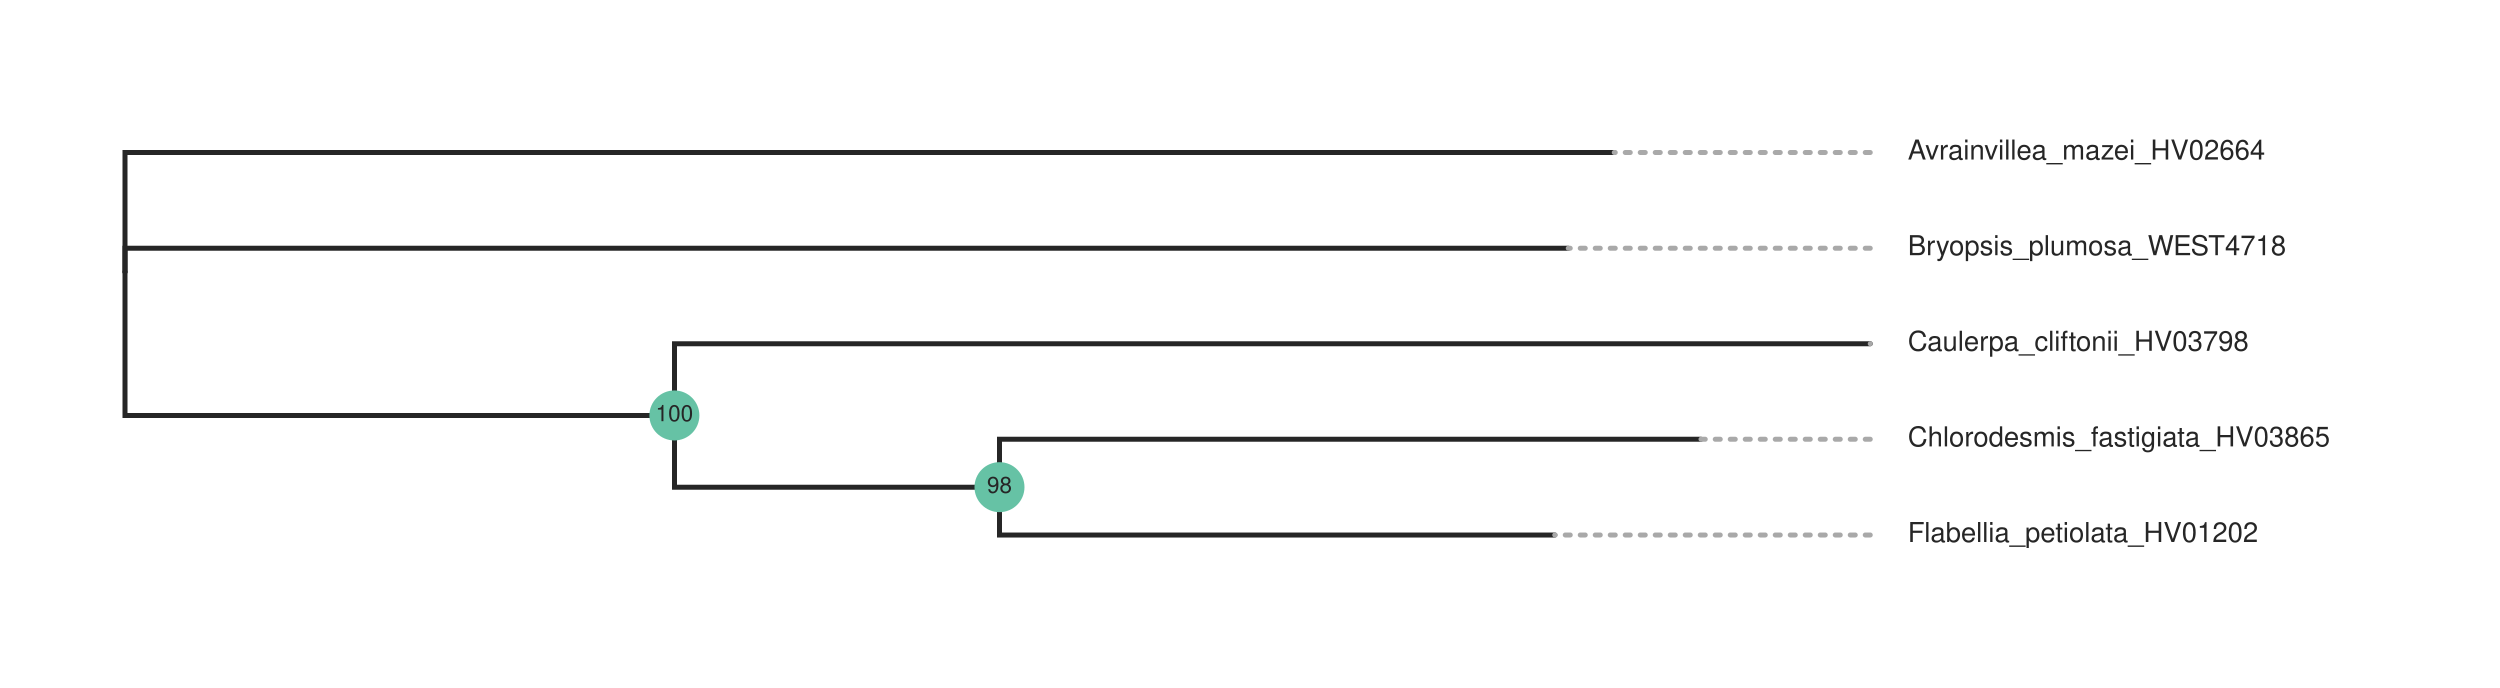
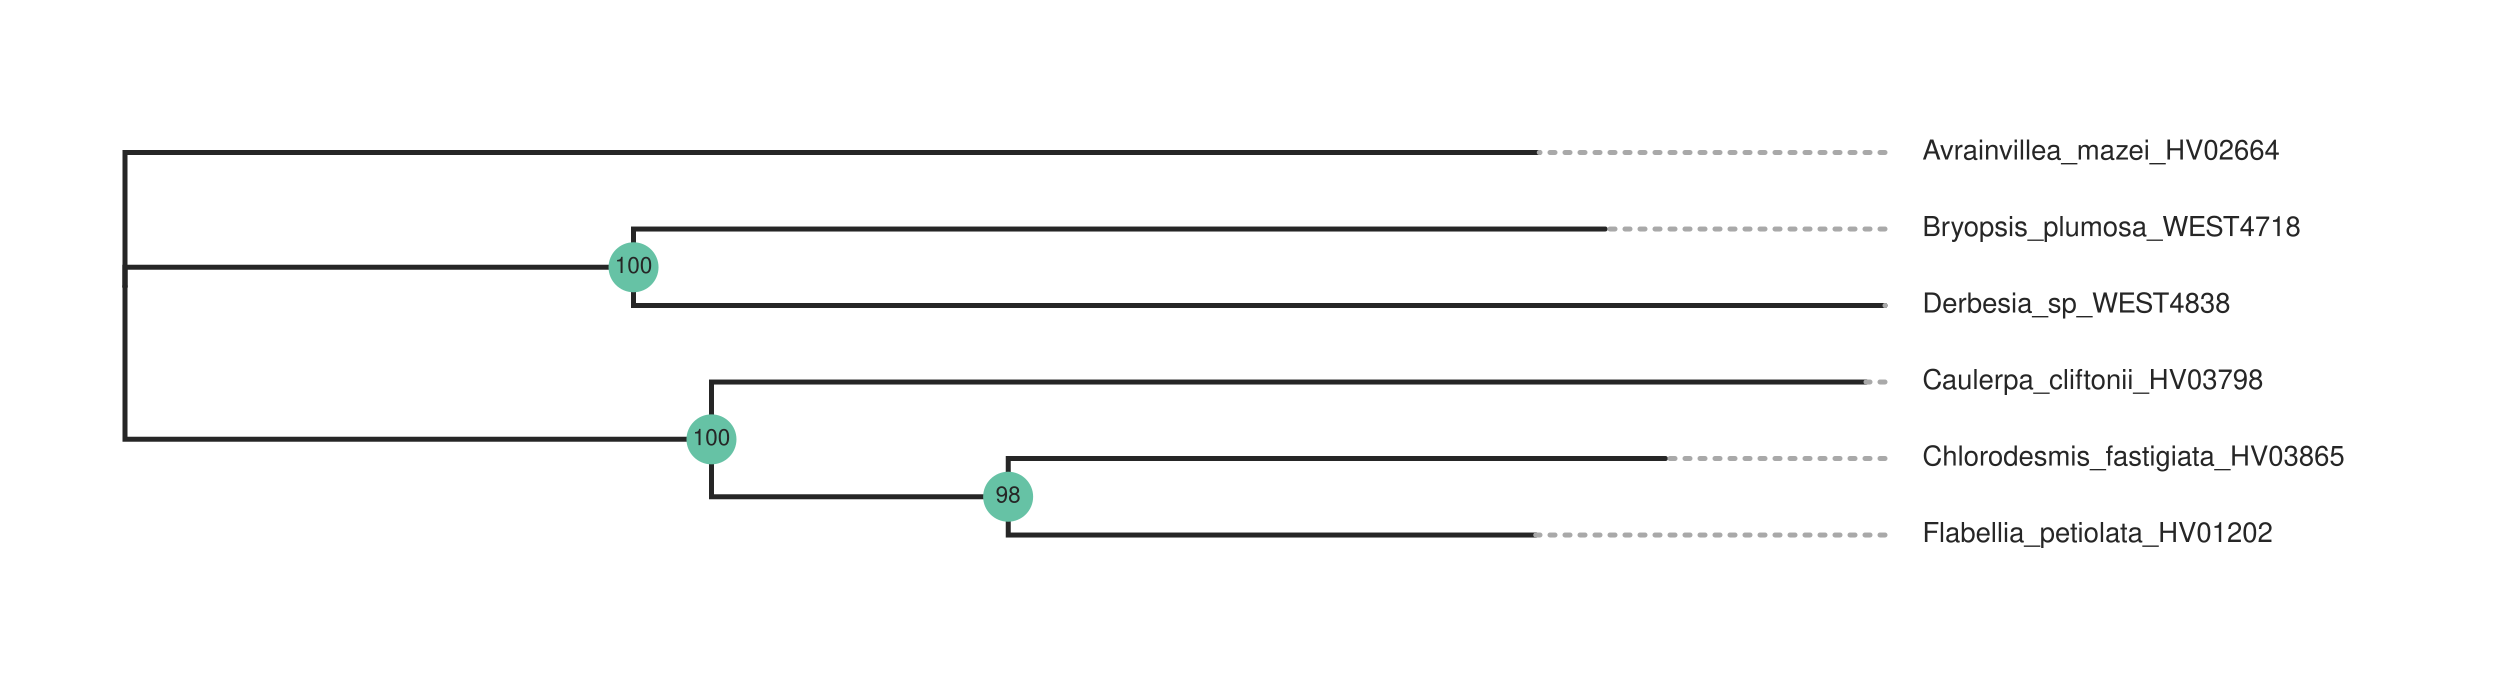
- <svg xmlns="http://www.w3.org/2000/svg" class="toyplot-canvas-Canvas" width="1000.0px" height="275.0px" viewBox="0 0 1000.0 275.0" preserveAspectRatio="xMidYMid meet" style="background-color:transparent;border-color:#292724;border-style:none;border-width:1.0;fill:rgb(16.1%,15.3%,14.1%);fill-opacity:1.0;font-family:Helvetica;font-size:12px;opacity:1.0;stroke:rgb(16.1%,15.3%,14.1%);stroke-opacity:1.0;stroke-width:1.0" id="t6eec68f1748f472290bf09331a19436f">
-   <g class="toyplot-coordinates-Cartesian" id="t09d0dccc87de4bf48fd13869179d4186">
-     <clipPath id="t7ca6533378e945a5a9b647946b358fd1">
+ <svg xmlns="http://www.w3.org/2000/svg" class="toyplot-canvas-Canvas" width="1000.0px" height="275.0px" viewBox="0 0 1000.0 275.0" preserveAspectRatio="xMidYMid meet" style="background-color:transparent;border-color:#292724;border-style:none;border-width:1.0;fill:rgb(16.1%,15.3%,14.1%);fill-opacity:1.0;font-family:Helvetica;font-size:12px;opacity:1.0;stroke:rgb(16.1%,15.3%,14.1%);stroke-opacity:1.0;stroke-width:1.0" id="t5285a07992eb4f6f95f18b5449db16c7">
+   <g class="toyplot-coordinates-Cartesian" id="tbd19c09d21e94588999813872b2c9a77">
+     <clipPath id="t31bf2149235c480fac296d9c877c20aa">
      <rect x="30.0" y="30.0" width="940.0" height="215.0" />
    </clipPath>
-     <g clip-path="url(#t7ca6533378e945a5a9b647946b358fd1)">
-       <g class="toytree-mark-Toytree" id="t528dbf55bb104938b3c0a56a6cf4bd15">
+     <g clip-path="url(#t31bf2149235c480fac296d9c877c20aa)">
+       <g class="toytree-mark-Toytree" id="tf420962587794efca5efe946d4f473be">
        <g class="toytree-Edges" style="fill:none;stroke:rgb(14.9%,14.9%,14.9%);stroke-linecap:round;stroke-opacity:1;stroke-width:2">
-           <path d="M 50.0 108.8 L 50.0 166.2 L 269.8 166.2" id="7,6" />
-           <path d="M 269.8 166.2 L 269.8 194.9 L 399.8 194.9" id="6,5" />
-           <path d="M 50.0 108.8 L 50.0 61.0 L 645.7 61.0" id="7,4" />
-           <path d="M 50.0 108.8 L 50.0 99.3 L 627.3 99.3" id="7,3" />
-           <path d="M 269.8 166.2 L 269.8 137.5 L 748.1 137.5" id="6,2" />
-           <path d="M 399.8 194.9 L 399.8 175.7 L 680.4 175.7" id="5,1" />
-           <path d="M 399.8 194.9 L 399.8 214.0 L 621.9 214.0" id="5,0" />
+           <path d="M 50.0 114.6 L 50.0 106.9 L 253.4 106.9" id="9,8" />
+           <path d="M 50.0 114.6 L 50.0 175.7 L 284.6 175.7" id="9,7" />
+           <path d="M 284.6 175.7 L 284.6 198.7 L 403.3 198.7" id="7,6" />
+           <path d="M 50.0 114.6 L 50.0 61.0 L 615.7 61.0" id="9,5" />
+           <path d="M 253.4 106.9 L 253.4 91.6 L 642.1 91.6" id="8,4" />
+           <path d="M 253.4 106.9 L 253.4 122.2 L 754.0 122.2" id="8,3" />
+           <path d="M 284.6 175.7 L 284.6 152.8 L 746.4 152.8" id="7,2" />
+           <path d="M 403.3 198.7 L 403.3 183.4 L 666.2 183.4" id="6,1" />
+           <path d="M 403.3 198.7 L 403.3 214.0 L 614.3 214.0" id="6,0" />
        </g>
        <g class="toytree-AlignEdges" style="stroke:rgb(66.3%,66.3%,66.3%);stroke-dasharray:2, 4;stroke-linecap:round;stroke-opacity:1.0;stroke-width:2">
-           <path d="M 748.1 214.0 L 621.9 214.0" />
-           <path d="M 748.1 175.7 L 680.4 175.7" />
-           <path d="M 748.1 137.5 L 748.1 137.5" />
-           <path d="M 748.1 99.3 L 627.3 99.3" />
-           <path d="M 748.1 61.0 L 645.7 61.0" />
+           <path d="M 754.0 214.0 L 614.3 214.0" />
+           <path d="M 754.0 183.4 L 666.2 183.4" />
+           <path d="M 754.0 152.8 L 746.4 152.8" />
+           <path d="M 754.0 122.2 L 754.0 122.2" />
+           <path d="M 754.0 91.6 L 642.1 91.6" />
+           <path d="M 754.0 61.0 L 615.7 61.0" />
        </g>
        <g class="toytree-Nodes" style="fill:rgb(40%,76.1%,64.7%);fill-opacity:1.0;stroke:None;stroke-width:1">
-           <g id="node-0" transform="translate(621.861,213.986)">
+           <g id="node-0" transform="translate(614.262,213.986)">
            <circle r="0.0" />
          </g>
-           <g id="node-1" transform="translate(680.434,175.743)">
+           <g id="node-1" transform="translate(666.214,183.392)">
            <circle r="0.0" />
          </g>
-           <g id="node-2" transform="translate(748.111,137.500)">
+           <g id="node-2" transform="translate(746.418,152.797)">
            <circle r="0.0" />
          </g>
-           <g id="node-3" transform="translate(627.271,99.257)">
+           <g id="node-3" transform="translate(753.965,122.203)">
            <circle r="0.0" />
          </g>
-           <g id="node-4" transform="translate(645.693,61.014)">
+           <g id="node-4" transform="translate(642.106,91.608)">
            <circle r="0.0" />
          </g>
-           <g id="node-5" transform="translate(399.793,194.865)">
+           <g id="node-5" transform="translate(615.663,61.014)">
+             <circle r="0.0" />
+           </g>
+           <g id="node-6" transform="translate(403.254,198.689)">
            <circle r="10.0" />
          </g>
-           <g id="node-6" transform="translate(269.756,166.182)">
+           <g id="node-7" transform="translate(284.590,175.743)">
            <circle r="10.0" />
          </g>
-           <g id="node-7" transform="translate(50.000,108.818)">
+           <g id="node-8" transform="translate(253.414,106.906)">
+             <circle r="10.0" />
+           </g>
+           <g id="node-9" transform="translate(50.000,114.554)">
            <circle r="0.0" />
          </g>
        </g>
        <g class="toytree-NodeLabels" style="fill:rgb(14.9%,14.9%,14.9%);fill-opacity:1.0;font-size:9px;stroke:none">
-           <g transform="translate(394.79,197.16)">
+           <g transform="translate(398.25,200.99)">
            <text>98</text>
          </g>
-           <g transform="translate(262.25,168.48)">
+           <g transform="translate(277.08,178.04)">
+             <text>100</text>
+           </g>
+           <g transform="translate(245.91,109.21)">
            <text>100</text>
          </g>
        </g>
        <g class="toytree-TipLabels" style="fill:rgb(14.9%,14.9%,14.9%);fill-opacity:1.0;font-family:helvetica;font-size:11px;font-weight:normal;stroke:none;white-space:pre">
-           <g transform="translate(748.11,213.99)rotate(0)">
+           <g transform="translate(753.97,213.99)rotate(0)">
            <text x="15.00" y="2.81" style="">Flabellia_petiolata_HV01202</text>
          </g>
-           <g transform="translate(748.11,175.74)rotate(0)">
+           <g transform="translate(753.97,183.39)rotate(0)">
            <text x="15.00" y="2.81" style="">Chlorodesmis_fastigiata_HV03865</text>
          </g>
-           <g transform="translate(748.11,137.50)rotate(0)">
+           <g transform="translate(753.97,152.80)rotate(0)">
            <text x="15.00" y="2.81" style="">Caulerpa_cliftonii_HV03798</text>
          </g>
-           <g transform="translate(748.11,99.26)rotate(0)">
+           <g transform="translate(753.97,122.20)rotate(0)">
+             <text x="15.00" y="2.81" style="">Derbesia_sp_WEST4838</text>
+           </g>
+           <g transform="translate(753.97,91.61)rotate(0)">
            <text x="15.00" y="2.81" style="">Bryopsis_plumosa_WEST4718</text>
          </g>
-           <g transform="translate(748.11,61.01)rotate(0)">
+           <g transform="translate(753.97,61.01)rotate(0)">
            <text x="15.00" y="2.81" style="">Avrainvillea_mazei_HV02664</text>
          </g>
        </g>
      </g>
    </g>
  </g>
</svg>
